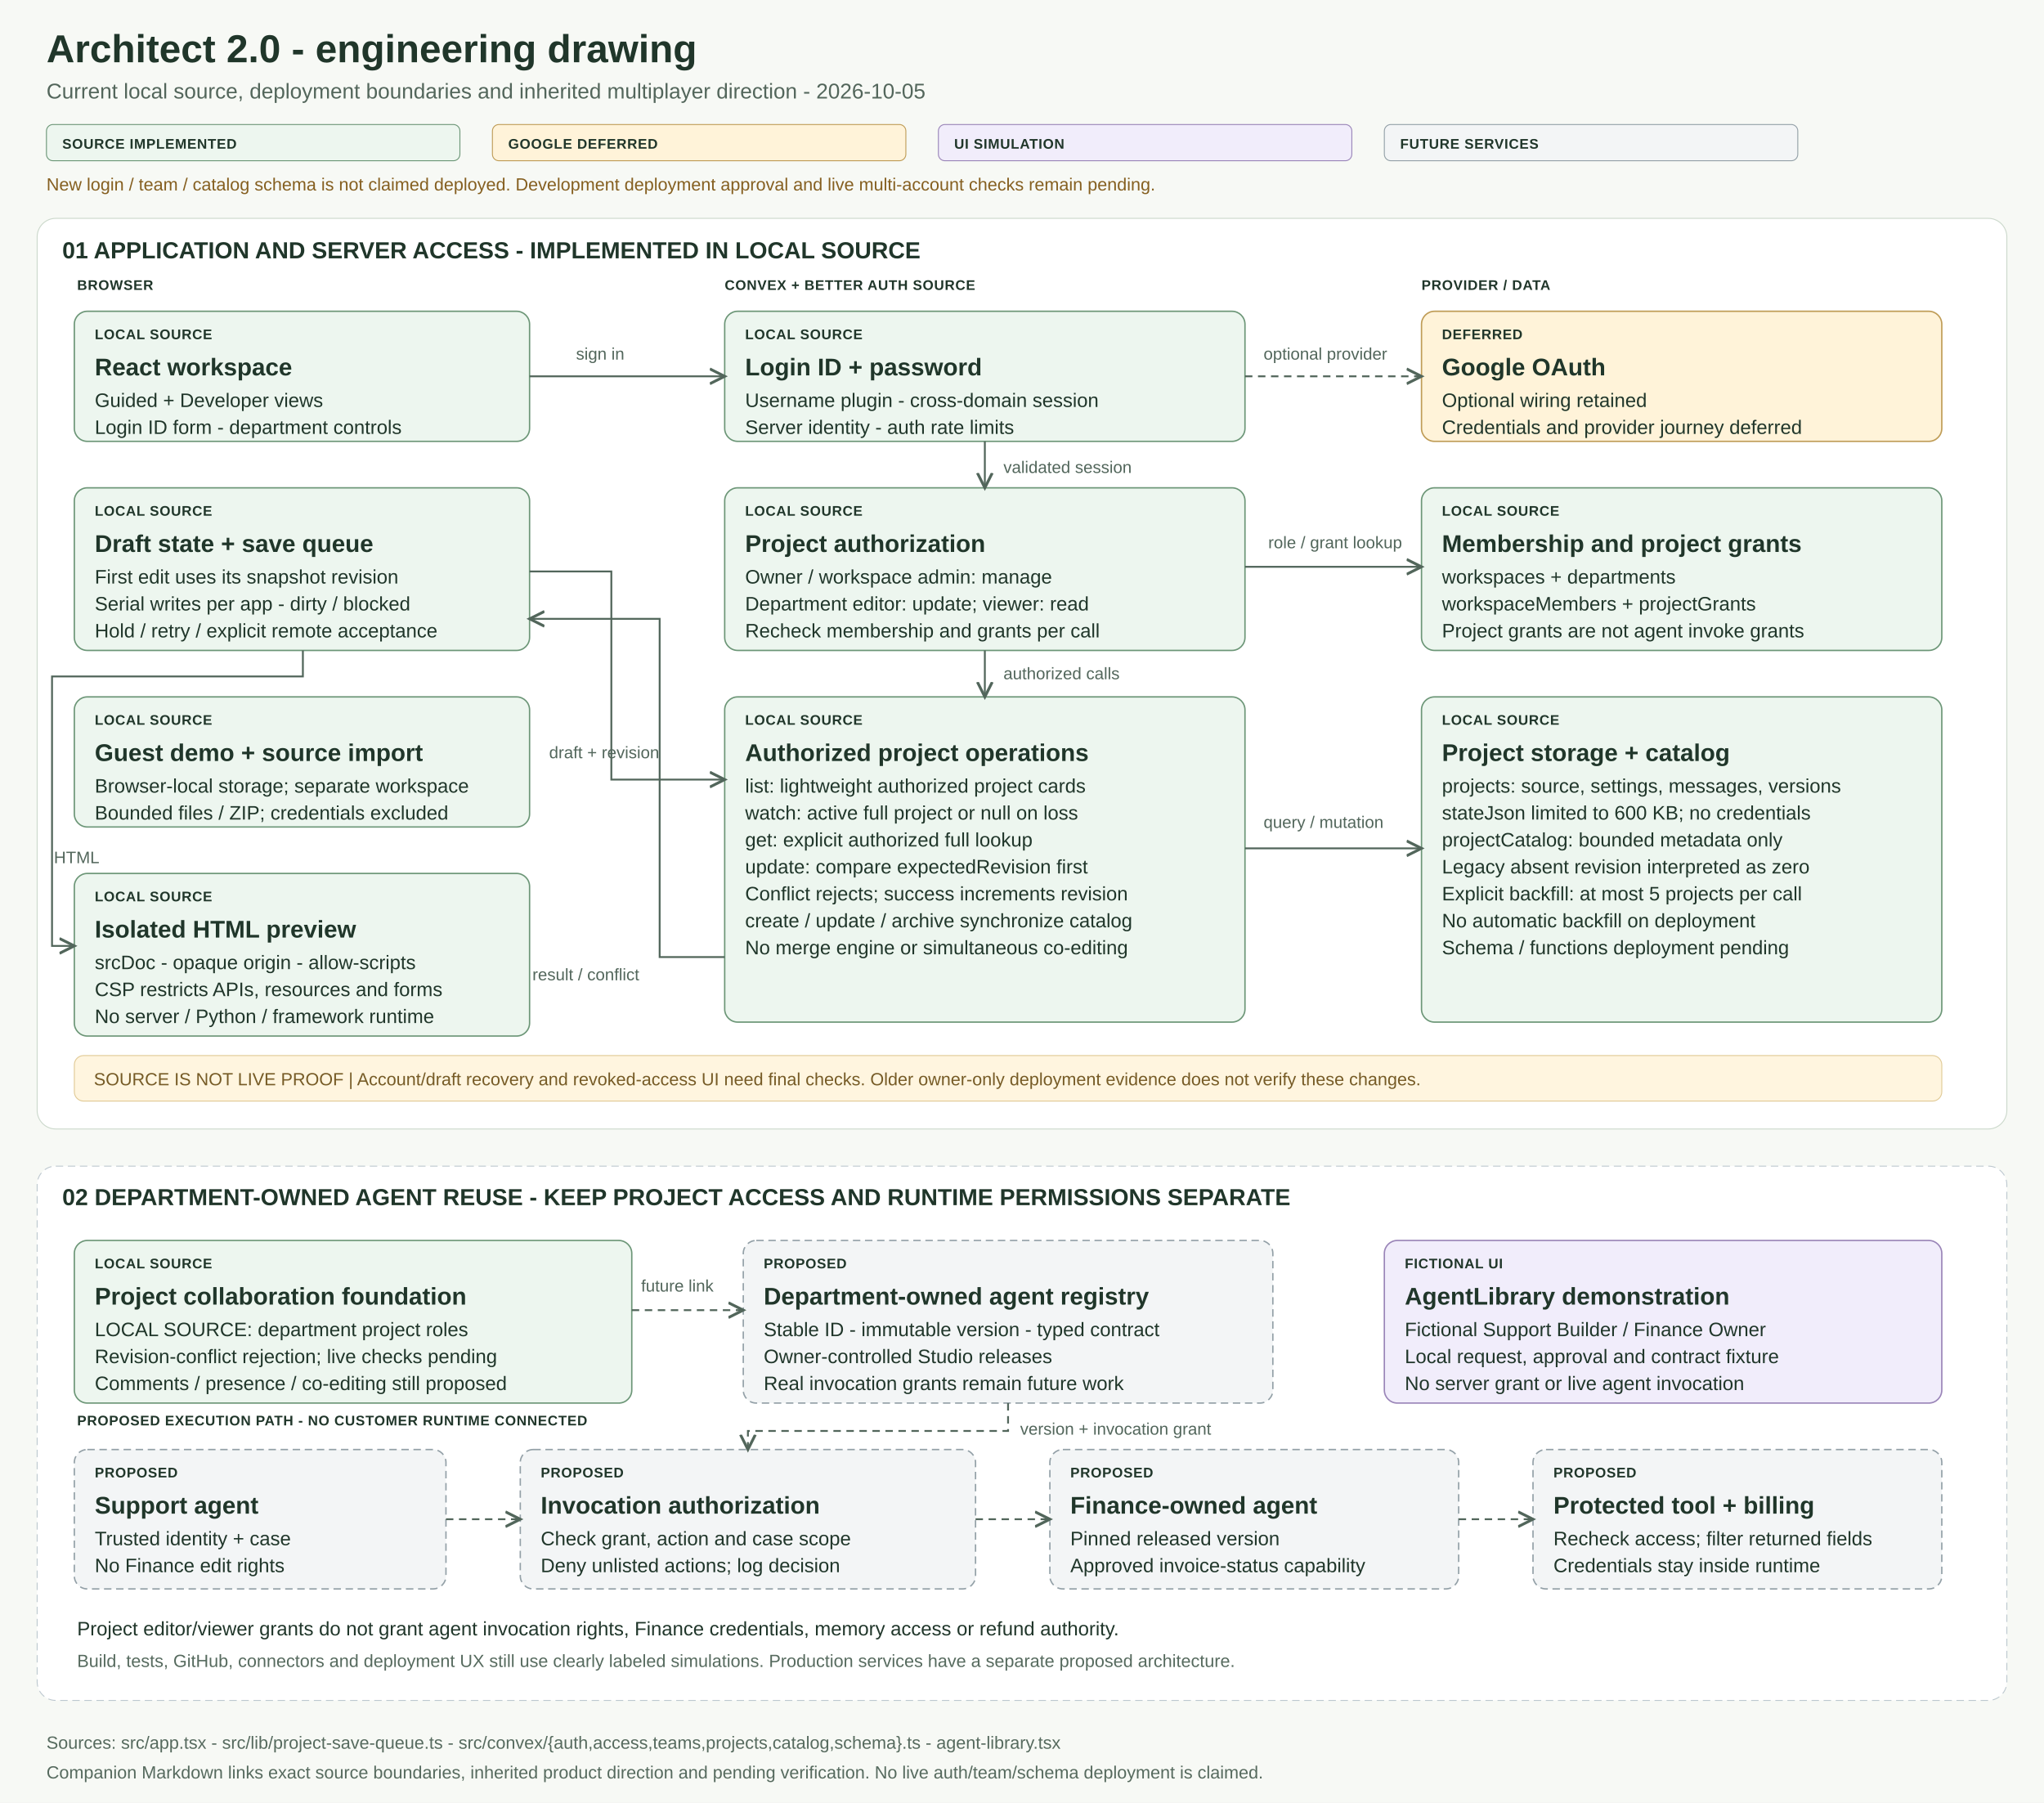
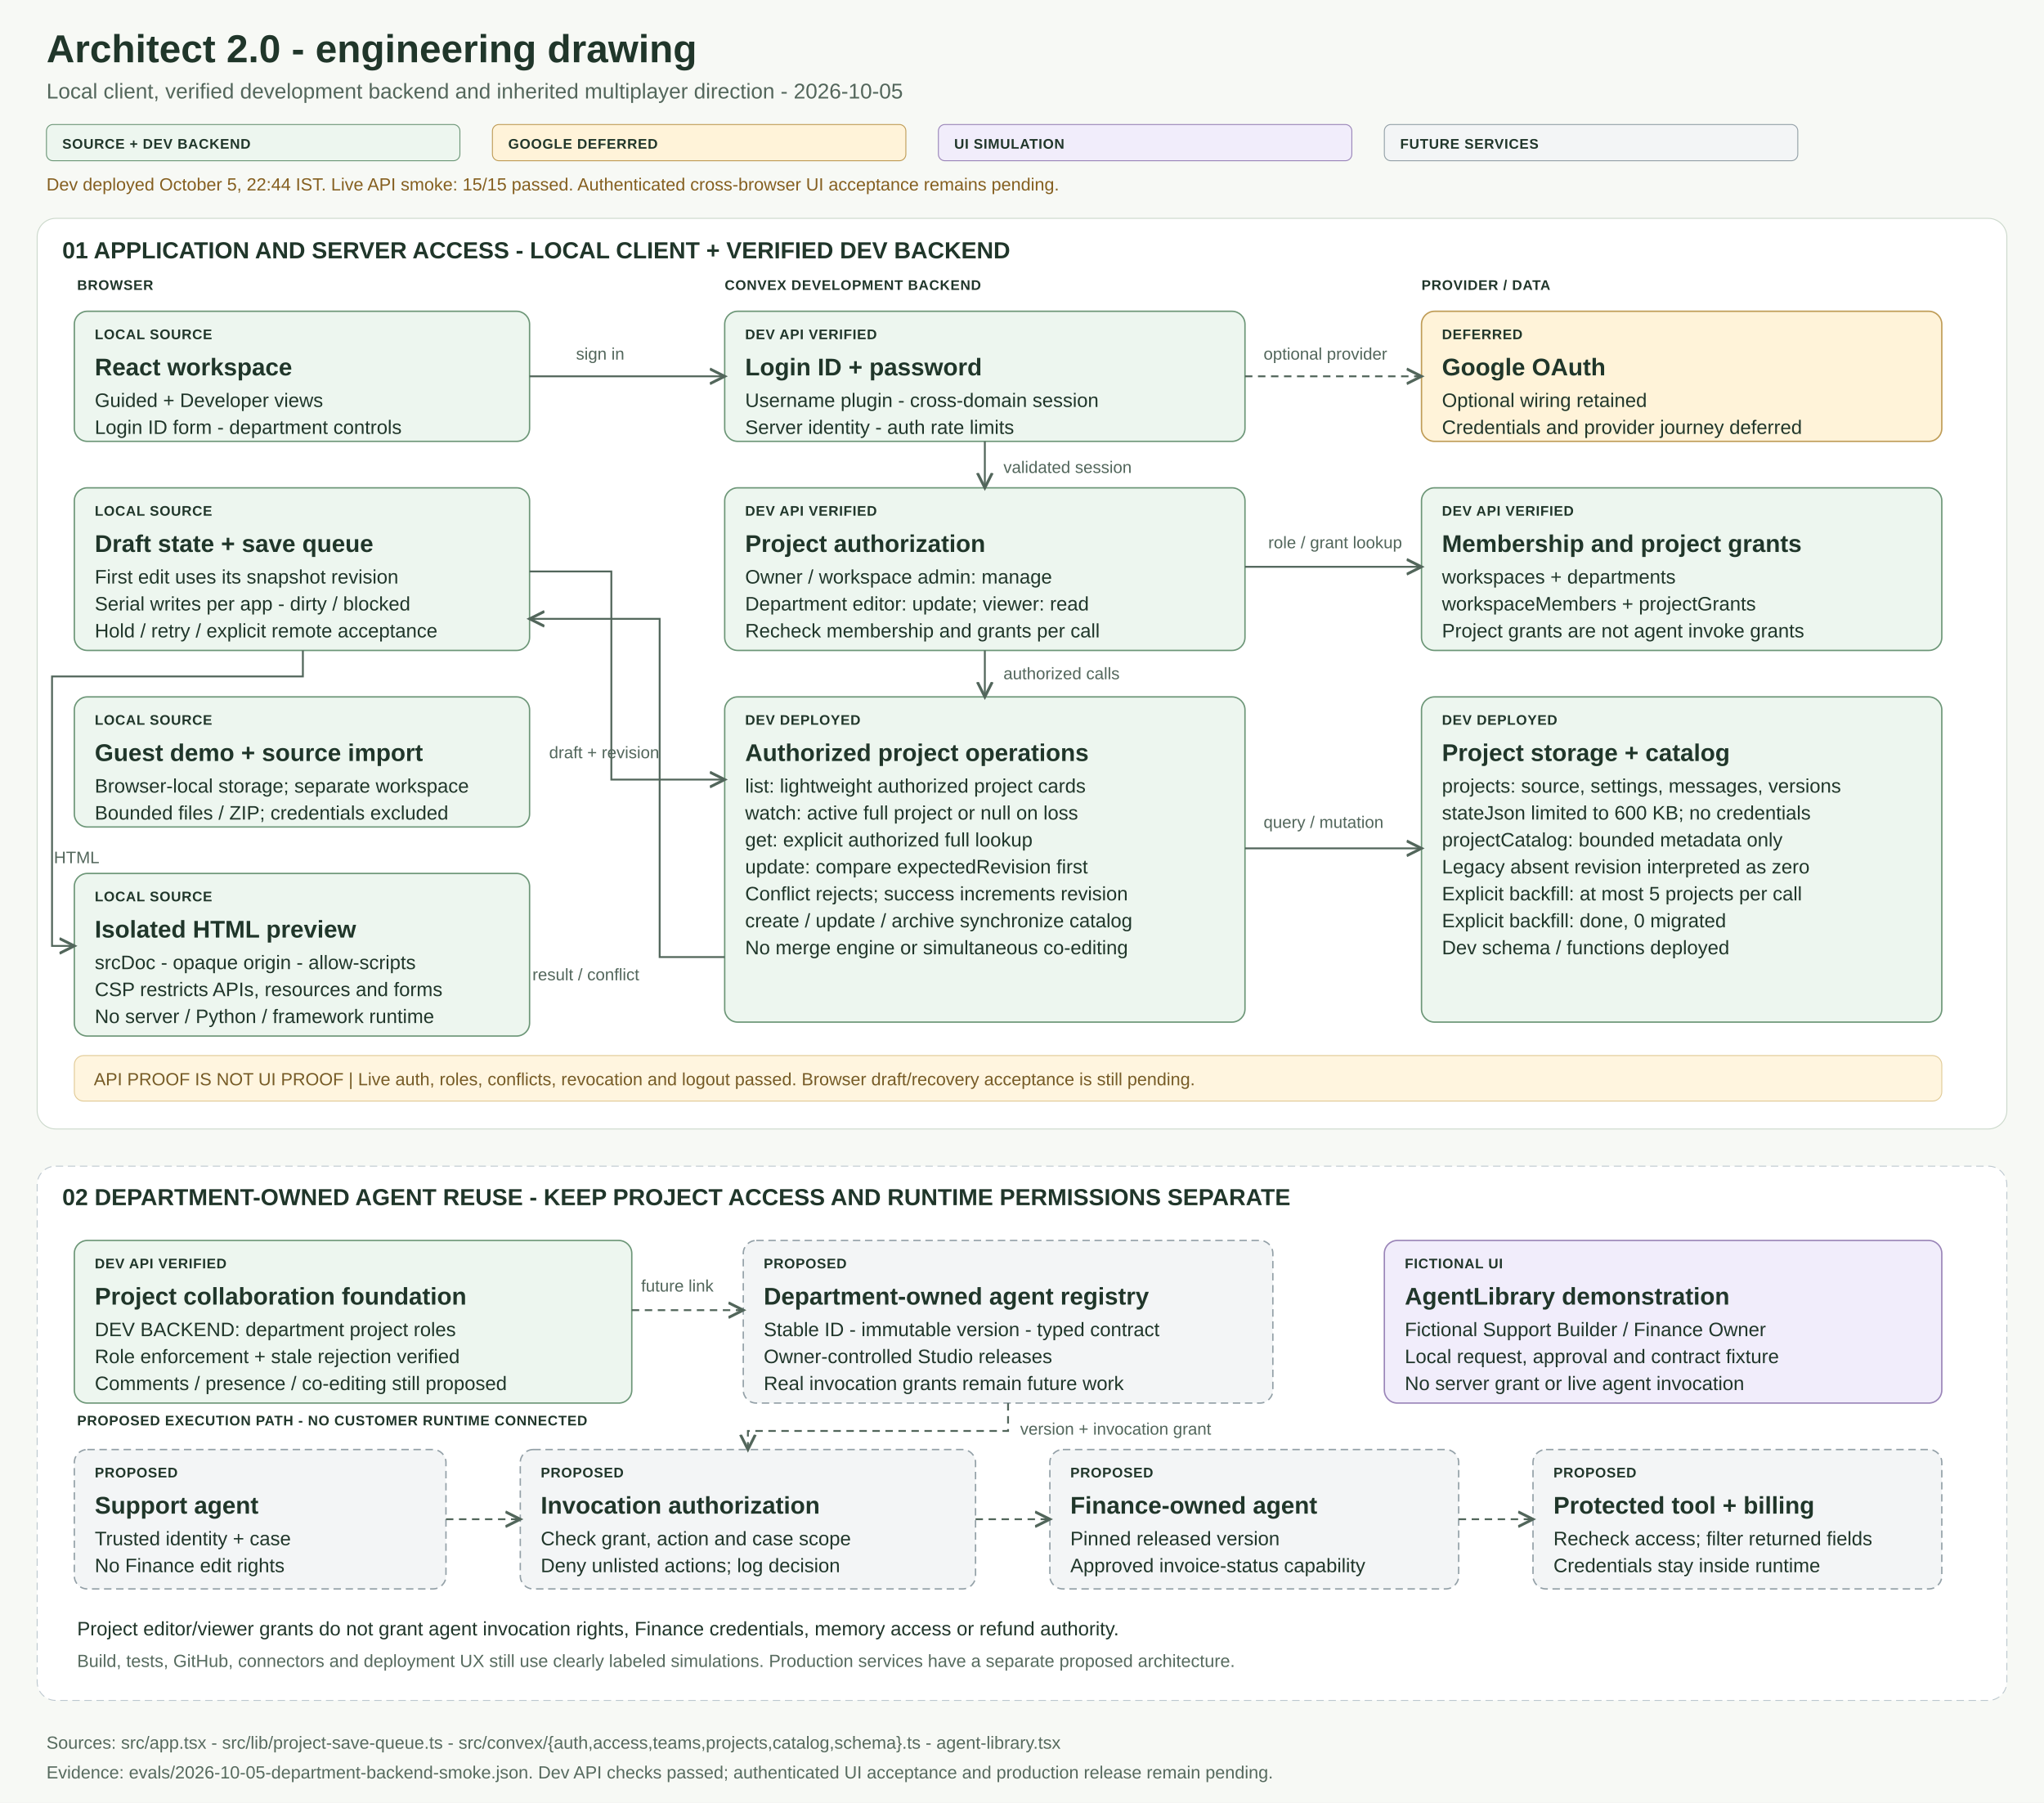
<svg xmlns="http://www.w3.org/2000/svg" width="2200" height="1940" viewBox="0 0 2200 1940" role="img" aria-labelledby="title desc">
  <defs>
    <marker id="arrow" markerWidth="10" markerHeight="10" refX="8" refY="5" orient="auto">
      <path d="M0 1 L8 5 L0 9" fill="none" stroke="#52665b" stroke-width="1.5" />
    </marker>
    <style>text{font-family:'Segoe UI',Arial,sans-serif;fill:#20362a}.title{font-size:42px;font-weight:700}.subtitle{font-size:23px;fill:#53665b}.section{font-size:25px;font-weight:700}.node-title{font-size:26px;font-weight:650}.body{font-size:21px}.small{font-size:19px;fill:#566a5e}.tag{font-size:15px;font-weight:700;letter-spacing:.6px}.label{font-size:18px;fill:#52665b}.edge{fill:none;stroke:#52665b;stroke-width:2;marker-end:url(#arrow)}.future{stroke-dasharray:8 6}</style>
  </defs>
  <rect width="2200" height="1940" fill="#f7f9f5" />
  <text x="50" y="67" class="title">Architect 2.0 - engineering drawing</text>
-   <text x="50" y="106" class="subtitle">Current local source, deployment boundaries and inherited multiplayer direction - 2026-10-05</text>
+   <text x="50" y="106" class="subtitle">Local client, verified development backend and inherited multiplayer direction - 2026-10-05</text>
  <rect x="50" y="134" width="445" height="39" rx="7" fill="#edf6ef" stroke="#6c9677" />
-   <text x="67" y="160" class="tag">SOURCE IMPLEMENTED</text>
+   <text x="67" y="160" class="tag">SOURCE + DEV BACKEND</text>
  <rect x="530" y="134" width="445" height="39" rx="7" fill="#fff3d9" stroke="#bf9c56" />
  <text x="547" y="160" class="tag">GOOGLE DEFERRED</text>
  <rect x="1010" y="134" width="445" height="39" rx="7" fill="#f1edfb" stroke="#9a85b8" />
  <text x="1027" y="160" class="tag">UI SIMULATION</text>
  <rect x="1490" y="134" width="445" height="39" rx="7" fill="#f3f5f6" stroke="#93a0a7" />
  <text x="1507" y="160" class="tag">FUTURE SERVICES</text>
-   <text x="50" y="205" class="small" style="fill:#855f20">New login / team / catalog schema is not claimed deployed. Development deployment approval and live multi-account checks remain pending.</text>
+   <text x="50" y="205" class="small" style="fill:#855f20">Dev deployed October 5, 22:44 IST. Live API smoke: 15/15 passed. Authenticated cross-browser UI acceptance remains pending.</text>
  <rect x="40" y="235" width="2120" height="980" rx="20" fill="#ffffff" stroke="#cbd8cb" />
-   <text x="67" y="278" class="section">01  APPLICATION AND SERVER ACCESS - IMPLEMENTED IN LOCAL SOURCE</text>
+   <text x="67" y="278" class="section">01  APPLICATION AND SERVER ACCESS - LOCAL CLIENT + VERIFIED DEV BACKEND</text>
  <text x="83" y="312" class="tag">BROWSER</text>
-   <text x="780" y="312" class="tag">CONVEX + BETTER AUTH SOURCE</text>
+   <text x="780" y="312" class="tag">CONVEX DEVELOPMENT BACKEND</text>
  <text x="1530" y="312" class="tag">PROVIDER / DATA</text>
  <rect x="80" y="335" width="490" height="140" rx="14" fill="#edf6ef" stroke="#6c9677" stroke-width="1.5" />
  <text x="102" y="365" class="tag">LOCAL SOURCE</text>
  <text x="102" y="404" class="node-title">React workspace</text>
  <text x="102" y="438" class="body">Guided + Developer views</text>
  <text x="102" y="467" class="body">Login ID form - department controls</text>
  <rect x="780" y="335" width="560" height="140" rx="14" fill="#edf6ef" stroke="#6c9677" stroke-width="1.5" />
-   <text x="802" y="365" class="tag">LOCAL SOURCE</text>
+   <text x="802" y="365" class="tag">DEV API VERIFIED</text>
  <text x="802" y="404" class="node-title">Login ID + password</text>
  <text x="802" y="438" class="body">Username plugin - cross-domain session</text>
  <text x="802" y="467" class="body">Server identity - auth rate limits</text>
  <rect x="1530" y="335" width="560" height="140" rx="14" fill="#fff3d9" stroke="#bf9c56" stroke-width="1.5" />
  <text x="1552" y="365" class="tag">DEFERRED</text>
  <text x="1552" y="404" class="node-title">Google OAuth</text>
  <text x="1552" y="438" class="body">Optional wiring retained</text>
  <text x="1552" y="467" class="body">Credentials and provider journey deferred</text>
  <path d="M570 405 H780" class="edge" />
  <text x="620" y="387" class="label">sign in</text>
  <path d="M1340 405 H1530" class="edge future" />
  <text x="1360" y="387" class="label">optional provider</text>
  <rect x="80" y="525" width="490" height="175" rx="14" fill="#edf6ef" stroke="#6c9677" stroke-width="1.5" />
  <text x="102" y="555" class="tag">LOCAL SOURCE</text>
  <text x="102" y="594" class="node-title">Draft state + save queue</text>
  <text x="102" y="628" class="body">First edit uses its snapshot revision</text>
  <text x="102" y="657" class="body">Serial writes per app - dirty / blocked</text>
  <text x="102" y="686" class="body">Hold / retry / explicit remote acceptance</text>
  <rect x="780" y="525" width="560" height="175" rx="14" fill="#edf6ef" stroke="#6c9677" stroke-width="1.5" />
-   <text x="802" y="555" class="tag">LOCAL SOURCE</text>
+   <text x="802" y="555" class="tag">DEV API VERIFIED</text>
  <text x="802" y="594" class="node-title">Project authorization</text>
  <text x="802" y="628" class="body">Owner / workspace admin: manage</text>
  <text x="802" y="657" class="body">Department editor: update; viewer: read</text>
  <text x="802" y="686" class="body">Recheck membership and grants per call</text>
  <rect x="1530" y="525" width="560" height="175" rx="14" fill="#edf6ef" stroke="#6c9677" stroke-width="1.5" />
-   <text x="1552" y="555" class="tag">LOCAL SOURCE</text>
+   <text x="1552" y="555" class="tag">DEV API VERIFIED</text>
  <text x="1552" y="594" class="node-title">Membership and project grants</text>
  <text x="1552" y="628" class="body">workspaces + departments</text>
  <text x="1552" y="657" class="body">workspaceMembers + projectGrants</text>
  <text x="1552" y="686" class="body">Project grants are not agent invoke grants</text>
  <path d="M1060 475 V525" class="edge" />
  <text x="1080" y="509" class="label">validated session</text>
  <path d="M1340 610 H1530" class="edge" />
  <text x="1365" y="590" class="label">role / grant lookup</text>
  <rect x="80" y="750" width="490" height="140" rx="14" fill="#edf6ef" stroke="#6c9677" stroke-width="1.5" />
  <text x="102" y="780" class="tag">LOCAL SOURCE</text>
  <text x="102" y="819" class="node-title">Guest demo + source import</text>
  <text x="102" y="853" class="body">Browser-local storage; separate workspace</text>
  <text x="102" y="882" class="body">Bounded files / ZIP; credentials excluded</text>
  <rect x="80" y="940" width="490" height="175" rx="14" fill="#edf6ef" stroke="#6c9677" stroke-width="1.5" />
  <text x="102" y="970" class="tag">LOCAL SOURCE</text>
  <text x="102" y="1009" class="node-title">Isolated HTML preview</text>
  <text x="102" y="1043" class="body">srcDoc - opaque origin - allow-scripts</text>
  <text x="102" y="1072" class="body">CSP restricts APIs, resources and forms</text>
  <text x="102" y="1101" class="body">No server / Python / framework runtime</text>
  <path d="M326 700 V728 H56 V1018 H80" class="edge" />
  <text x="58" y="929" class="label">HTML</text>
  <rect x="780" y="750" width="560" height="350" rx="14" fill="#edf6ef" stroke="#6c9677" stroke-width="1.5" />
-   <text x="802" y="780" class="tag">LOCAL SOURCE</text>
+   <text x="802" y="780" class="tag">DEV DEPLOYED</text>
  <text x="802" y="819" class="node-title">Authorized project operations</text>
  <text x="802" y="853" class="body">list: lightweight authorized project cards</text>
  <text x="802" y="882" class="body">watch: active full project or null on loss</text>
  <text x="802" y="911" class="body">get: explicit authorized full lookup</text>
  <text x="802" y="940" class="body">update: compare expectedRevision first</text>
  <text x="802" y="969" class="body">Conflict rejects; success increments revision</text>
  <text x="802" y="998" class="body">create / update / archive synchronize catalog</text>
  <text x="802" y="1027" class="body">No merge engine or simultaneous co-editing</text>
  <rect x="1530" y="750" width="560" height="350" rx="14" fill="#edf6ef" stroke="#6c9677" stroke-width="1.5" />
-   <text x="1552" y="780" class="tag">LOCAL SOURCE</text>
+   <text x="1552" y="780" class="tag">DEV DEPLOYED</text>
  <text x="1552" y="819" class="node-title">Project storage + catalog</text>
  <text x="1552" y="853" class="body">projects: source, settings, messages, versions</text>
  <text x="1552" y="882" class="body">stateJson limited to 600 KB; no credentials</text>
  <text x="1552" y="911" class="body">projectCatalog: bounded metadata only</text>
  <text x="1552" y="940" class="body">Legacy absent revision interpreted as zero</text>
  <text x="1552" y="969" class="body">Explicit backfill: at most 5 projects per call</text>
-   <text x="1552" y="998" class="body">No automatic backfill on deployment</text>
-   <text x="1552" y="1027" class="body">Schema / functions deployment pending</text>
+   <text x="1552" y="998" class="body">Explicit backfill: done, 0 migrated</text>
+   <text x="1552" y="1027" class="body">Dev schema / functions deployed</text>
  <path d="M1060 700 V750" class="edge" />
  <text x="1080" y="731" class="label">authorized calls</text>
  <path d="M1340 913 H1530" class="edge" />
  <text x="1360" y="891" class="label">query / mutation</text>
  <path d="M570 615 H658 V839 H780" class="edge" />
  <text x="591" y="816" class="label">draft + revision</text>
  <path d="M780 1030 H710 V666 H570" class="edge" />
  <text x="573" y="1055" class="label">result / conflict</text>
  <rect x="80" y="1136" width="2010" height="49" rx="10" fill="#fff5df" stroke="#e0c995" />
-   <text x="101" y="1168" class="small" style="fill:#765b26">SOURCE IS NOT LIVE PROOF  |   Account/draft recovery and revoked-access UI need final checks. Older owner-only deployment evidence does not verify these changes.</text>
+   <text x="101" y="1168" class="small" style="fill:#765b26">API PROOF IS NOT UI PROOF  |  Live auth, roles, conflicts, revocation and logout passed. Browser draft/recovery acceptance is still pending.</text>
  <rect x="40" y="1255" width="2120" height="575" rx="20" fill="#ffffff" stroke="#bdc8cf" stroke-dasharray="8 5" />
  <text x="67" y="1297" class="section">02  DEPARTMENT-OWNED AGENT REUSE - KEEP PROJECT ACCESS AND RUNTIME PERMISSIONS SEPARATE</text>
  <rect x="80" y="1335" width="600" height="175" rx="14" fill="#edf6ef" stroke="#6c9677" stroke-width="1.5" />
-   <text x="102" y="1365" class="tag">LOCAL SOURCE</text>
+   <text x="102" y="1365" class="tag">DEV API VERIFIED</text>
  <text x="102" y="1404" class="node-title">Project collaboration foundation</text>
-   <text x="102" y="1438" class="body">LOCAL SOURCE: department project roles</text>
-   <text x="102" y="1467" class="body">Revision-conflict rejection; live checks pending</text>
+   <text x="102" y="1438" class="body">DEV BACKEND: department project roles</text>
+   <text x="102" y="1467" class="body">Role enforcement + stale rejection verified</text>
  <text x="102" y="1496" class="body">Comments / presence / co-editing still proposed</text>
  <rect x="800" y="1335" width="570" height="175" rx="14" fill="#f3f5f6" stroke="#93a0a7" stroke-width="1.5" stroke-dasharray="8 5" />
  <text x="822" y="1365" class="tag">PROPOSED</text>
  <text x="822" y="1404" class="node-title">Department-owned agent registry</text>
  <text x="822" y="1438" class="body">Stable ID - immutable version - typed contract</text>
  <text x="822" y="1467" class="body">Owner-controlled Studio releases</text>
  <text x="822" y="1496" class="body">Real invocation grants remain future work</text>
  <rect x="1490" y="1335" width="600" height="175" rx="14" fill="#f1edfb" stroke="#9a85b8" stroke-width="1.5" />
  <text x="1512" y="1365" class="tag">FICTIONAL UI</text>
  <text x="1512" y="1404" class="node-title">AgentLibrary demonstration</text>
  <text x="1512" y="1438" class="body">Fictional Support Builder / Finance Owner</text>
  <text x="1512" y="1467" class="body">Local request, approval and contract fixture</text>
  <text x="1512" y="1496" class="body">No server grant or live agent invocation</text>
  <path d="M680 1410 H800" class="edge future" />
  <text x="690" y="1390" class="label">future link</text>
  <text x="83" y="1534" class="tag">PROPOSED EXECUTION PATH - NO CUSTOMER RUNTIME CONNECTED</text>
  <rect x="80" y="1560" width="400" height="150" rx="14" fill="#f3f5f6" stroke="#93a0a7" stroke-width="1.5" stroke-dasharray="8 5" />
  <text x="102" y="1590" class="tag">PROPOSED</text>
  <text x="102" y="1629" class="node-title">Support agent</text>
  <text x="102" y="1663" class="body">Trusted identity + case</text>
  <text x="102" y="1692" class="body">No Finance edit rights</text>
  <rect x="560" y="1560" width="490" height="150" rx="14" fill="#f3f5f6" stroke="#93a0a7" stroke-width="1.5" stroke-dasharray="8 5" />
  <text x="582" y="1590" class="tag">PROPOSED</text>
  <text x="582" y="1629" class="node-title">Invocation authorization</text>
  <text x="582" y="1663" class="body">Check grant, action and case scope</text>
  <text x="582" y="1692" class="body">Deny unlisted actions; log decision</text>
  <rect x="1130" y="1560" width="440" height="150" rx="14" fill="#f3f5f6" stroke="#93a0a7" stroke-width="1.5" stroke-dasharray="8 5" />
  <text x="1152" y="1590" class="tag">PROPOSED</text>
  <text x="1152" y="1629" class="node-title">Finance-owned agent</text>
  <text x="1152" y="1663" class="body">Pinned released version</text>
  <text x="1152" y="1692" class="body">Approved invoice-status capability</text>
  <rect x="1650" y="1560" width="440" height="150" rx="14" fill="#f3f5f6" stroke="#93a0a7" stroke-width="1.5" stroke-dasharray="8 5" />
  <text x="1672" y="1590" class="tag">PROPOSED</text>
  <text x="1672" y="1629" class="node-title">Protected tool + billing</text>
  <text x="1672" y="1663" class="body">Recheck access; filter returned fields</text>
  <text x="1672" y="1692" class="body">Credentials stay inside runtime</text>
  <path d="M480 1635 H560" class="edge future" />
  <path d="M1050 1635 H1130" class="edge future" />
  <path d="M1570 1635 H1650" class="edge future" />
  <path d="M1085 1510 V1540 H805 V1560" class="edge future" />
  <text x="1098" y="1544" class="label">version + invocation grant</text>
  <text x="83" y="1760" class="body">Project editor/viewer grants do not grant agent invocation rights, Finance credentials, memory access or refund authority.</text>
  <text x="83" y="1794" class="small">Build, tests, GitHub, connectors and deployment UX still use clearly labeled simulations. Production services have a separate proposed architecture.</text>
  <text x="50" y="1882" class="small">Sources: src/app.tsx - src/lib/project-save-queue.ts - src/convex/{auth,access,teams,projects,catalog,schema}.ts - agent-library.tsx</text>
-   <text x="50" y="1914" class="small">Companion Markdown links exact source boundaries, inherited product direction and pending verification. No live auth/team/schema deployment is claimed.</text>
+   <text x="50" y="1914" class="small">Evidence: evals/2026-10-05-department-backend-smoke.json. Dev API checks passed; authenticated UI acceptance and production release remain pending.</text>
</svg>
